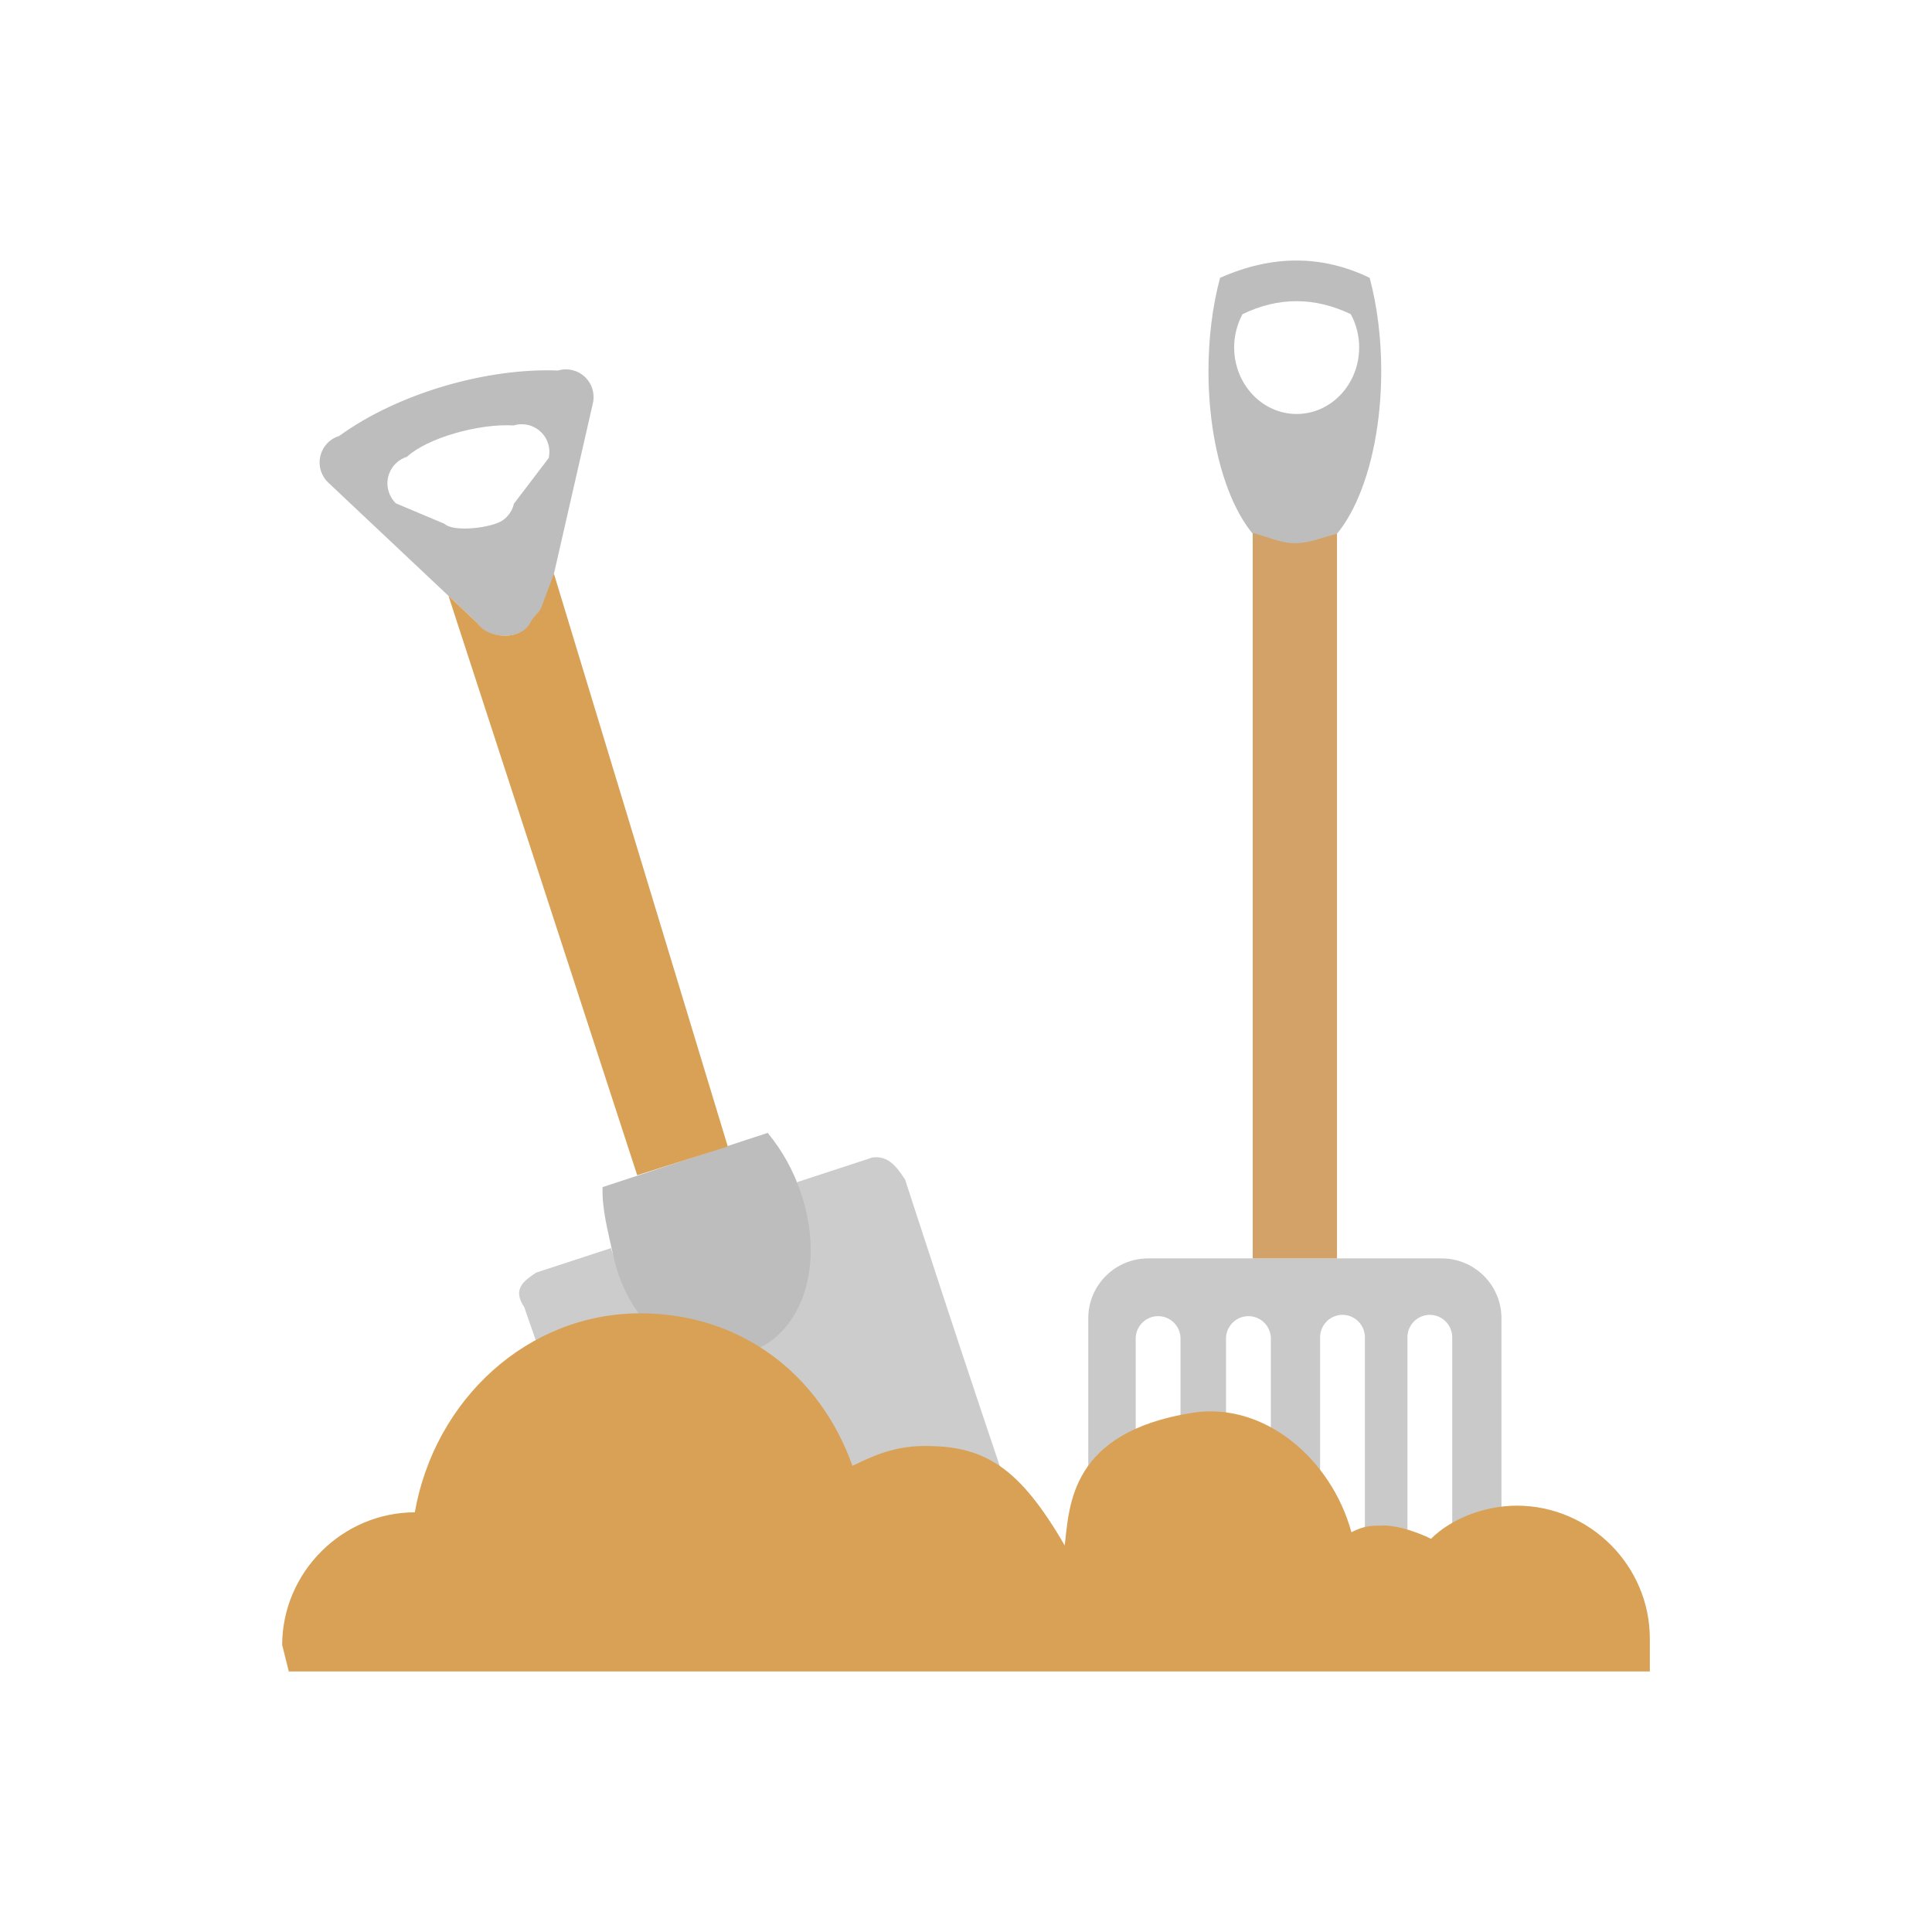
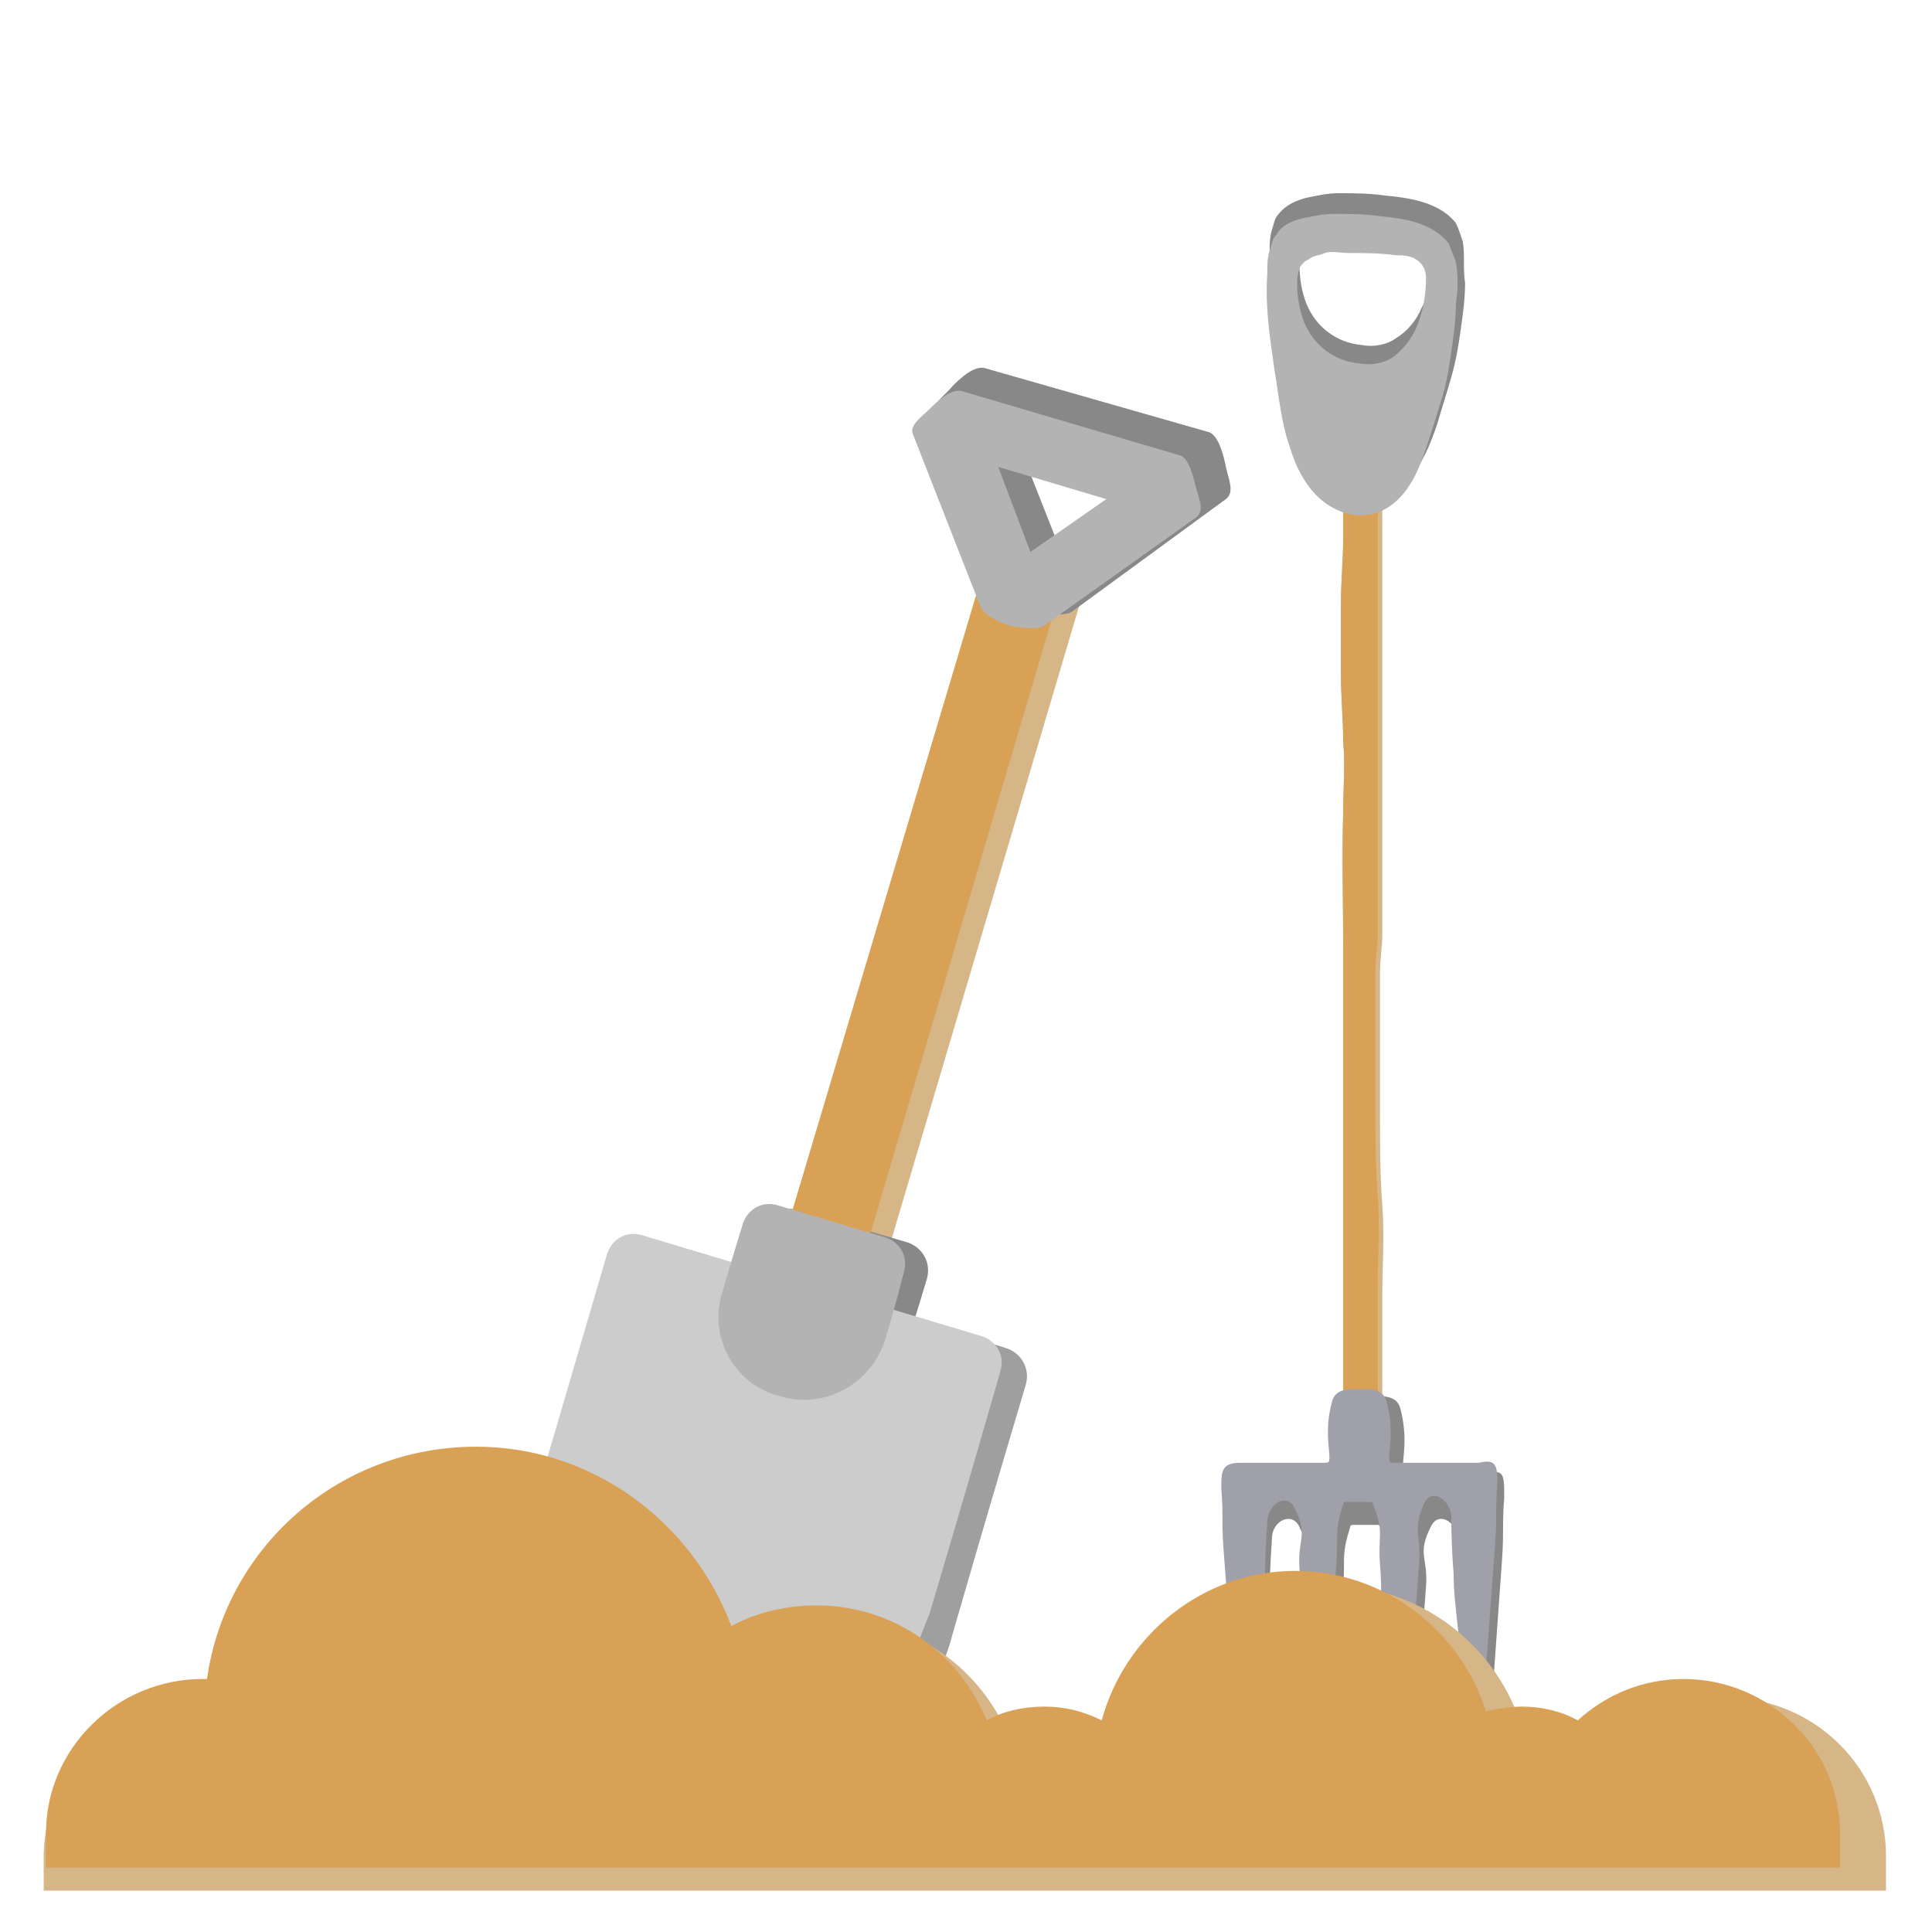
- <svg xmlns="http://www.w3.org/2000/svg" xml:space="preserve" fill-rule="evenodd" stroke-linejoin="round" stroke-miterlimit="2" clip-rule="evenodd" viewBox="0 0 64 64">
+ <svg xmlns="http://www.w3.org/2000/svg" version="1.1" id="Layer_1" x="0px" y="0px" viewBox="0 0 84 84" style="enable-background:new 0 0 84 84;" xml:space="preserve">
+   <style type="text/css">
+ 	.st0{fill:#D6B586;}
+ 	.st1{fill:#898888;}
+ 	.st2{fill:#D8A155;}
+ 	.st3{fill:#B3B3B3;}
+ 	.st4{fill:#A0A0AB;}
+ 	.st5{fill-rule:evenodd;clip-rule:evenodd;fill:#9F9F9F;}
+ 	.st6{fill-rule:evenodd;clip-rule:evenodd;fill:#D6B586;}
+ 	.st7{fill-rule:evenodd;clip-rule:evenodd;fill:#898888;}
+ 	.st8{fill-rule:evenodd;clip-rule:evenodd;fill:#CCCCCC;}
+ 	.st9{fill-rule:evenodd;clip-rule:evenodd;fill:#D8A155;}
+ 	.st10{fill-rule:evenodd;clip-rule:evenodd;fill:#B3B3B3;}
+ </style>
+   <path class="st0" d="M60.2,21.2c-0.1,0.4-0.1,0.8-0.1,1.2c0,0.6,0,1.2,0,1.8c0,2.7,0,5.4,0,8.1c0,1.4,0,2.8,0,4.2c0,1.4,0,2.8,0,4.1  c0,0.6-0.1,1.1-0.1,1.7c0,0.8,0,1.5,0,2.3c0,1.3,0,2.6,0,3.9c0,1.3,0,2.6,0.1,3.9c0.1,1.3,0,2.7,0,4c0,1.4,0,2.7,0,4.1  c0,0.4,0,0.8,0.1,1.2c0,0.3,0.1,0.6,0.2,0.9c0.1,0.7,0,1.3-0.2,1.9c-0.2,0.6-0.9,0.8-1.4,0.4c-0.1-0.1-0.3-0.3-0.4-0.4  c-0.1-0.2,0-0.5,0-0.7c0-0.5,0-1,0-1.4c0-1,0-2,0-3c0-2,0-4,0-6.1c0-4,0-8,0-12c0-2-0.1-4,0-6c0-1,0.1-2,0-3c0-1-0.1-2-0.1-3.1  c0-1,0-2,0-3c0-1,0.1-2,0.1-3c0-1,0-2,0-3c0-0.3,0-0.5,0-0.8c0-0.2,0.1-0.3,0.2-0.5c0.2-0.3,0.3-0.6,0.6-0.9  c0.2-0.2,0.4-0.3,0.6-0.2c0.3,0.1,0.4,0.5,0.6,0.8c0.2,0.5,0.2,1.1,0.1,1.6C60.3,20.6,60.2,20.9,60.2,21.2z" />
  <g>
-     <g id="grey">
-       <path fill="#bdbdbd" d="M40.416 9.204c1.728-.768 3.381-.762 4.956 0 .251.939.383 2.004.383 3.088 0 3.408-1.282 6.174-2.861 6.174-1.58 0-2.862-2.766-2.862-6.174 0-1.084.132-2.149.384-3.088Zm.744 1.203a2.33 2.33 0 0 0-.277 1.102c0 1.216.928 2.205 2.07 2.205 1.143 0 2.071-.989 2.071-2.205 0-.387-.096-.767-.277-1.102-1.196-.57-2.391-.577-3.587 0Z" />
-       <path fill="#c9c9c9" d="M37.931 54.79a1.994 1.994 0 0 1-1.881-1.981v-9.14c0-1.094.89-1.983 1.985-1.983h9.72c1.094 0 1.983.889 1.983 1.983v9.14a1.986 1.986 0 0 1-1.942 1.984.744.744 0 0 0 .311-.605v-9.89a.746.746 0 0 0-.742-.743.746.746 0 0 0-.742.743v9.89c0 .25.123.471.313.605h-2.034a.742.742 0 0 0 .312-.605v-9.89a.746.746 0 0 0-.742-.743.746.746 0 0 0-.742.743v9.89c0 .25.123.471.312.605h-2.256a.74.74 0 0 0 .312-.605v-9.89a.746.746 0 0 0-.742-.699.746.746 0 0 0-.742.699v9.89c0 .25.124.471.313.605h-2.133a.74.74 0 0 0 .312-.605v-9.89a.746.746 0 0 0-.742-.699.746.746 0 0 0-.742.699v9.89a.74.74 0 0 0 .309.602Z" />
-       <path fill="#ccc" d="m19.532 49.543-2.166-6.244c-.407-.6-.007-.871.394-1.142l2.478-.811c.02.068.042.136.066.204.793 2.315 2.93 3.558 4.477 3.026 1.107-.381 1.338-2.83 1.63-5.418l2.494-.816c.535-.071.806.33 1.077.73 0 0 2.331 7.182 3.561 10.727l.073.549c-1.229-.102-3.336-2.37-4.337-1.692-.801.541-1.267 1.147-1.797 2.09-2.22-1.63-5.481-1.981-7.95-1.203Z" />
-       <path fill="#bdbdbd" d="M18.126 19.985c-.052.226-.276.346-.38.554-.304.612-1.567.735-1.922.111l-4.951-4.664a.92.92 0 0 1 .113-1.425.91.91 0 0 1 .248-.117c1.958-1.423 4.901-2.262 7.249-2.17a.918.918 0 0 1 1.158 1.081l-1.515 6.63Zm-1.102-3.298 1.152-1.514a.916.916 0 0 0-1.159-1.08c-1.154-.068-2.855.411-3.538 1.04a.92.92 0 0 0-.361 1.543l1.604.675c.311.293 1.568.131 1.922-.109a.912.912 0 0 0 .38-.555Z" />
-       <path fill="#bdbdbd" d="m19.961 39.324 5.47-1.796c.481.583.852 1.25 1.093 1.968.793 2.315.102 4.434-1.366 5.155-2.185 1.073-4.313-.572-4.854-3.101-.163-.762-.37-1.505-.343-2.226Z" />
+     <g>
+       <path class="st1" d="M63.6,10.5c-0.1-0.3-0.2-0.6-0.3-0.8c-0.7-0.9-2-1.1-3.1-1.2c-0.7-0.1-1.4-0.1-2-0.1c-0.5,0-0.9,0.1-1.4,0.2    c-0.4,0.1-0.9,0.3-1.2,0.7c-0.2,0.2-0.2,0.4-0.3,0.7c-0.1,0.3-0.1,0.7-0.1,1c-0.1,1.4,0.1,2.8,0.3,4.2c0.2,1.2,0.3,2.4,0.7,3.6    c0.3,1.1,1,2.1,2,2.6c1,0.5,2.1,0.4,2.9-0.4c0.7-0.7,1.1-1.7,1.4-2.6c0.2-0.7,0.4-1.3,0.6-2c0.2-0.7,0.3-1.3,0.4-2    c0.1-0.7,0.2-1.4,0.2-2.1C63.6,11.7,63.7,11.1,63.6,10.5z M61.8,13.4c-0.2,0.5-0.6,1-1.1,1.3c-0.4,0.3-1,0.4-1.5,0.3    c-1.1-0.1-2-0.8-2.4-1.8c-0.2-0.5-0.3-1.1-0.3-1.7c0-0.2,0-0.5,0.1-0.7c0-0.1,0.1-0.2,0.2-0.3c0.1-0.1,0.2-0.1,0.3-0.2    c0.2-0.1,0.4-0.1,0.6-0.2c0.3-0.1,0.7,0,1,0c0.7,0,1.4,0,2.2,0.1c0.3,0,0.6,0,0.9,0.2c0.3,0.2,0.4,0.5,0.4,0.8    C62.2,11.9,62.2,12.7,61.8,13.4z" />
    </g>
-     <g id="brown">
-       <path fill="#d3a268" d="M41.498 41.686V17.655c.447.109.915.34 1.396.34.481 0 .948-.205 1.396-.314v24.005h-2.792Z" />
-       <path fill="#d8a155" d="m21.108 38.93-6.251-19.191.967.911c.357.54 1.466.566 1.754-.043.1-.209.328-.328.38-.553l.392-1.049 5.759 18.975-3.001.95Z" />
-       <path fill="#d8a155" d="M9.567 55.369h45.086v-1.098c-.006-2.408-1.986-4.387-4.394-4.394-1.098 0-2.196.439-2.855 1.098-.44-.219-1.099-.439-1.538-.439-.439 0-.659 0-1.099.22-.659-2.417-2.885-4.335-5.272-3.955-4.05.646-4.067 3.066-4.225 4.394-1.498-2.583-2.636-3.295-4.614-3.295-.879 0-1.538.22-2.417.659-1.098-3.076-3.734-5.053-7.029-5.053-3.735 0-6.81 2.856-7.469 6.591-2.408.007-4.387 1.986-4.394 4.393l.22.879Z" />
+   </g>
+   <g>
+     <g>
+       <path class="st1" d="M65.4,65.1c-0.1,1.4,0,1.4-0.1,2.8c-0.1,1.4-0.1,1.4-0.2,2.8c-0.1,1.4-0.1,1.4-0.2,2.8    c-0.1,1.4-0.2,1.4-0.3,2.8c0,0.5,0.1,0.9-0.3,0.9c-0.4,0-0.3,0-0.3-0.3c0-1.3-0.1-1.1-0.2-2.5c-0.1-0.8,0-1.7-0.1-2.5    c-0.1-0.9-0.2-1.8-0.2-2.5c-0.1-1.3-0.1-2.3-0.1-2.5c-0.1-0.8-0.9-1.2-1.2-0.5c-0.6,1.2-0.1,1.3-0.2,2.6c-0.1,1.3-0.1,1.3-0.2,2.7    c-0.1,1.3-0.1,1.3-0.1,2.7c-0.1,1.3,0,1.3-0.2,2.5c0,0.2-0.1,0.3-0.2,0.5c-0.2,0.2-0.4,0.1-0.4-0.3c-0.2-1.3-0.2-1.3-0.3-2.7    c-0.1-1.3-0.1-1.3-0.2-2.7c-0.1-1.3,0-1.3-0.1-2.7c-0.1-1.3,0.2-1.4-0.3-2.6c0-0.1-0.1-0.1-0.1-0.1h-1.1c0,0-0.1,0-0.1,0.1    c-0.4,1.3-0.2,1.3-0.3,2.6c-0.1,1.3,0,1.3-0.1,2.7c-0.1,1.3-0.1,1.3-0.2,2.7c-0.1,1.3-0.1,1.3-0.3,2.7c-0.1,0.3-0.2,0.5-0.4,0.3    c-0.1-0.1-0.2-0.3-0.2-0.5c-0.2-1.1-0.1-1.2-0.2-2.5c-0.1-1.3-0.1-1.3-0.1-2.7c-0.1-1.3-0.1-1.3-0.2-2.7c-0.1-1.3,0.4-1.4-0.2-2.6    c-0.3-0.7-1.2-0.3-1.2,0.5c0,0.2-0.1,1.2-0.1,2.5c-0.1,0.8-0.2,1.7-0.2,2.5c-0.1,0.9,0,1.8-0.1,2.5c-0.1,1.5-0.2,1.3-0.2,2.5    c0,0.2,0.1,0.3-0.3,0.3c-0.4,0-0.3-0.4-0.3-0.9c-0.1-1.4-0.2-1.4-0.3-2.8c-0.1-1.4-0.1-1.4-0.2-2.8c-0.1-1.4-0.1-1.4-0.2-2.8    s0-1.4-0.1-2.8c0-0.8,0-1.1,0.8-1.1c0.8,0,1.9,0,3.7,0c0.3,0,0.3,0,0.3-0.3c0-0.3-0.2-1.2,0.1-2.4c0.1-0.5,0.5-0.7,1-0.6    c0.2,0,0.4,0,0.7,0c0.5,0,0.9,0.1,1,0.6c0.3,1.2,0.1,2,0.1,2.4c0,0.3,0,0.3,0.3,0.3c1.9,0,2.9,0,3.7,0    C65.4,64,65.4,64.3,65.4,65.1z" />
+     </g>
+   </g>
+   <path class="st2" d="M60,21.7c-0.1,0.4-0.1,0.8-0.1,1.2c0,0.6,0,1.1,0,1.7c0,2.6,0,5.3,0,7.9c0,1.4,0,2.7,0,4.1c0,1.3,0,2.7,0,4  c0,0.5-0.1,1.1-0.1,1.6c0,0.7,0,1.5,0,2.2c0,1.3,0,2.5,0,3.8c0,1.3,0,2.5,0.1,3.8c0.1,1.3,0,2.6,0,3.9c0,1.3,0,2.7,0,4  c0,0.4,0,0.8,0.1,1.2c0,0.3,0.1,0.6,0.2,0.8c0.1,0.6,0,1.2-0.2,1.8c-0.2,0.6-0.8,0.8-1.3,0.4c-0.1-0.1-0.3-0.2-0.3-0.4  c-0.1-0.2,0-0.5,0-0.7c0-0.5,0-0.9,0-1.4c0-1,0-1.9,0-2.9c0-2,0-3.9,0-5.9c0-3.9,0-7.8,0-11.7c0-2,0-3.9,0-5.9c0-1,0.1-2,0-2.9  c0-1-0.1-2-0.1-3c0-1,0-2,0-2.9c0-1,0.1-2,0.1-2.9c0-1,0-1.9,0-2.9c0-0.2,0-0.5,0-0.8c0-0.2,0.1-0.3,0.2-0.5  c0.2-0.3,0.3-0.6,0.5-0.9c0.2-0.2,0.4-0.3,0.6-0.2c0.3,0.1,0.4,0.5,0.5,0.8c0.2,0.5,0.2,1,0.1,1.6C60.1,21.2,60,21.4,60,21.7z" />
+   <g>
+     <g>
+       <path class="st3" d="M63.3,11.4c-0.1-0.3-0.2-0.5-0.3-0.8c-0.7-0.9-1.9-1.1-3-1.2c-0.7-0.1-1.3-0.1-2-0.1c-0.5,0-0.9,0.1-1.4,0.2    c-0.4,0.1-0.9,0.3-1.1,0.7c-0.2,0.2-0.2,0.4-0.3,0.7c-0.1,0.3-0.1,0.6-0.1,1c-0.1,1.4,0.1,2.7,0.3,4.1c0.2,1.2,0.3,2.4,0.7,3.5    c0.3,1,0.9,2.1,1.9,2.6c0.9,0.5,2,0.4,2.8-0.4c0.7-0.7,1-1.6,1.3-2.5c0.2-0.6,0.4-1.3,0.6-1.9c0.2-0.7,0.3-1.3,0.4-2    c0.1-0.7,0.2-1.4,0.2-2.1C63.4,12.5,63.4,12,63.3,11.4z M61.6,14.2c-0.2,0.5-0.6,1-1,1.3c-0.4,0.3-1,0.4-1.5,0.3    c-1.1-0.1-2-0.8-2.4-1.8c-0.2-0.5-0.3-1.1-0.3-1.6c0-0.2,0-0.5,0.1-0.7c0-0.1,0.1-0.2,0.2-0.3c0.1-0.1,0.2-0.1,0.3-0.2    c0.2-0.1,0.4-0.1,0.6-0.2c0.3-0.1,0.7,0,1,0c0.7,0,1.4,0,2.1,0.1c0.3,0,0.6,0,0.9,0.2c0.3,0.2,0.4,0.5,0.4,0.8    C62,12.7,61.9,13.5,61.6,14.2z" />
+     </g>
+   </g>
+   <g>
+     <g>
+       <path class="st4" d="M65.1,64.5c-0.1,1.4,0,1.4-0.1,2.7c-0.1,1.4-0.1,1.4-0.2,2.7c-0.1,1.4-0.1,1.4-0.2,2.7    c-0.1,1.4-0.2,1.4-0.3,2.7c0,0.5,0.1,0.9-0.3,0.9s-0.3,0-0.3-0.3c0-1.2-0.1-1-0.2-2.5c-0.1-0.8,0-1.6-0.1-2.5    c-0.1-0.9-0.2-1.7-0.2-2.5c-0.1-1.2-0.1-2.2-0.1-2.5c-0.1-0.8-0.9-1.2-1.2-0.5c-0.5,1.2-0.1,1.3-0.2,2.6c-0.1,1.3-0.1,1.3-0.2,2.6    c-0.1,1.3-0.1,1.3-0.1,2.6c-0.1,1.2,0,1.3-0.2,2.4c0,0.2-0.1,0.3-0.2,0.5c-0.2,0.2-0.4,0.1-0.4-0.3c-0.2-1.3-0.2-1.3-0.3-2.6    c-0.1-1.3-0.1-1.3-0.2-2.6c-0.1-1.3,0-1.3-0.1-2.6c-0.1-1.3,0.2-1.3-0.3-2.6c0-0.1-0.1-0.1-0.1-0.1h-1.1c0,0-0.1,0-0.1,0.1    c-0.4,1.2-0.2,1.3-0.3,2.6c-0.1,1.3,0,1.3-0.1,2.6c-0.1,1.3-0.1,1.3-0.2,2.6c-0.1,1.3-0.1,1.3-0.3,2.6c-0.1,0.3-0.2,0.5-0.4,0.3    C57.1,76.1,57,76,57,75.8c-0.2-1.1-0.1-1.2-0.2-2.4c-0.1-1.3-0.1-1.3-0.1-2.6c-0.1-1.3-0.1-1.3-0.2-2.6c-0.1-1.3,0.4-1.4-0.2-2.6    c-0.3-0.7-1.1-0.3-1.2,0.5c0,0.2-0.1,1.2-0.1,2.5c-0.1,0.8-0.2,1.6-0.2,2.5c-0.1,0.9,0,1.7-0.1,2.5c-0.1,1.4-0.2,1.2-0.2,2.5    c0,0.2,0.1,0.3-0.3,0.3c-0.4,0-0.3-0.4-0.3-0.9c-0.1-1.4-0.2-1.4-0.3-2.7c-0.1-1.4-0.1-1.4-0.2-2.7c-0.1-1.4-0.1-1.4-0.2-2.7    c-0.1-1.4,0-1.4-0.1-2.7c0-0.7,0-1.1,0.8-1.1c0.8,0,1.8,0,3.6,0c0.3,0,0.3,0,0.3-0.3s-0.2-1.2,0.1-2.3c0.1-0.5,0.5-0.6,0.9-0.6    c0.2,0,0.4,0,0.6,0c0.4,0,0.8,0.1,0.9,0.6c0.3,1.1,0.1,2,0.1,2.3s0,0.3,0.3,0.3c1.8,0,2.9,0,3.6,0C65.1,63.4,65.1,63.8,65.1,64.5z    " />
+     </g>
+   </g>
+   <path class="st5" d="M34.7,57.1c0-0.1,0-0.1,0-0.2c0.1-0.6-0.3-1.2-0.9-1.4L28.7,54c-0.7-0.2-1.4,0.2-1.6,0.9l-3,10.2  c-0.2,0.6,0.1,1.3,0.7,1.5c3,1.2,5.2,3.8,5.9,7.1c0.1,0.4,0.4,0.8,0.8,1c0.4,0.1,0.9,0.1,1.2-0.2c1-0.9,2.3-1.4,3.7-1.4  c0.9,0,1.7,0.2,2.4,0.6c0.6,0.3,1.3,0.1,1.7-0.5c0.4-0.6,0.7-1.3,0.9-2.1c1.5-5.2,3.2-10.9,3.2-10.9c0.2-0.7-0.2-1.4-0.9-1.6  L38.6,57L37,57.8c0,0,0,0.1-0.1,0.2c-0.2,0.7-0.9,1-1.5,0.8v0c-0.7-0.2-1-0.9-0.8-1.5L34.7,57.1z" />
+   <path class="st6" d="M38.4,55.1l8.8-29.7c0.2-0.7-0.7-1.5-1.3-1.7c-0.7-0.2-1.9,0-2.1,0.7L35,54.1c-0.2,0.7,0.7,1.5,1.3,1.7  C37,56,38.2,55.7,38.4,55.1z" />
+   <g>
+     <g>
+       <path class="st7" d="M43.7,25.7c0.1,0.4,0.9,0.8,1.3,0.9c0.4,0.1,1.3,0.2,1.6,0l6.7-4.9c0.4-0.3,0.1-0.9,0-1.4    c-0.1-0.5-0.3-1.3-0.7-1.5L42.8,16c-0.5-0.1-1.1,0.5-1.4,0.8c-0.3,0.4-0.9,0.7-0.7,1.2L43.7,25.7z M45.9,23.4l-1.5-3.8l4.8,1.4    L45.9,23.4z" />
+     </g>
+   </g>
+   <path class="st7" d="M40.3,55.6c0.2-0.7-0.2-1.4-0.9-1.6l-4.8-1.4c-0.7-0.2-1.4,0.2-1.6,0.9c0,0-0.5,1.6-0.9,3.1  c-0.6,2,0.5,4.1,2.5,4.7c2,0.6,4.1-0.6,4.7-2.5C39.8,57.3,40.3,55.6,40.3,55.6z" />
+   <g>
+     <g>
+       <path class="st6" d="M2,82.2h80v-1.5h0l0,0c0-3.8-3.1-6.9-7-6.9c-1.8,0-3.5,0.7-4.7,1.8c-0.8-0.4-1.6-0.6-2.5-0.6    c-0.6,0-1.1,0.1-1.6,0.2c-1.1-3.7-4.5-6.3-8.5-6.3c-4.1,0-7.6,2.8-8.6,6.7c-0.8-0.4-1.6-0.6-2.6-0.6c-0.9,0-1.8,0.2-2.6,0.6    c-1.2-3-4.1-5.2-7.6-5.2c-1.4,0-2.6,0.3-3.8,0.9c-1.7-4.7-6.2-8-11.4-8c-6.1,0-11.2,4.5-12,10.4c-0.1,0-0.2,0-0.2,0    c-3.8,0-6.9,3.1-7,6.9V82.2z" />
+     </g>
+   </g>
+   <path class="st8" d="M33.8,56.8c0-0.1,0-0.1,0-0.2c0.1-0.6-0.3-1.2-0.9-1.4l-5-1.5c-0.7-0.2-1.3,0.2-1.5,0.8l-2.9,9.9  c-0.2,0.6,0.1,1.3,0.7,1.5c2.9,1.2,5.1,3.7,5.7,6.9c0.1,0.4,0.4,0.8,0.8,0.9c0.4,0.1,0.9,0.1,1.2-0.2c1-0.8,2.2-1.3,3.6-1.3  c0.8,0,1.6,0.2,2.4,0.5c0.6,0.3,1.3,0.1,1.6-0.5c0.4-0.6,0.6-1.3,0.9-2c1.5-5,3.1-10.6,3.1-10.6c0.2-0.7-0.2-1.3-0.8-1.5l-5-1.5  l-1.5,0.8c0,0,0,0.1-0.1,0.2c-0.2,0.6-0.9,1-1.5,0.8c-0.6-0.2-1-0.9-0.8-1.5L33.8,56.8z" />
+   <path class="st9" d="M37.5,54.8L46,26c0.2-0.7-0.7-1.5-1.3-1.7c-0.7-0.2-1.8,0-2,0.7l-8.6,28.8c-0.2,0.7,0.7,1.5,1.3,1.7  C36.1,55.7,37.3,55.4,37.5,54.8z" />
+   <g>
+     <g>
+       <path class="st10" d="M42.6,26.3c0.1,0.4,0.9,0.8,1.3,0.9c0.4,0.1,1.2,0.2,1.5,0l6.6-4.7c0.4-0.3,0.1-0.9,0-1.3s-0.3-1.3-0.7-1.4    l-9.5-2.8c-0.5-0.1-1.1,0.5-1.4,0.8c-0.3,0.3-0.9,0.7-0.7,1.1L42.6,26.3z M44.8,24l-1.4-3.7l4.7,1.4L44.8,24z" />
+     </g>
+   </g>
+   <path class="st10" d="M39.3,55.3c0.2-0.7-0.2-1.3-0.8-1.5l-4.7-1.4c-0.7-0.2-1.3,0.2-1.5,0.8c0,0-0.5,1.6-0.9,3  c-0.6,1.9,0.5,4,2.5,4.5c1.9,0.6,4-0.5,4.6-2.5C38.9,56.9,39.3,55.3,39.3,55.3z" />
+   <g>
+     <g>
+       <path class="st9" d="M2,81.2h78v-1.5h0l0,0c0-3.7-3.1-6.7-6.8-6.7c-1.8,0-3.4,0.7-4.6,1.8c-0.7-0.4-1.6-0.6-2.4-0.6    c-0.6,0-1.1,0.1-1.6,0.2c-1.1-3.5-4.4-6.1-8.3-6.1c-4,0-7.4,2.8-8.4,6.5c-0.8-0.4-1.6-0.6-2.5-0.6c-0.9,0-1.8,0.2-2.5,0.6    c-1.2-2.9-4-5-7.4-5c-1.3,0-2.6,0.3-3.7,0.9c-1.7-4.5-6-7.8-11.1-7.8c-6,0-10.9,4.4-11.7,10.1c-0.1,0-0.2,0-0.2,0    c-3.7,0-6.8,3-6.8,6.7V81.2z" />
    </g>
  </g>
</svg>
